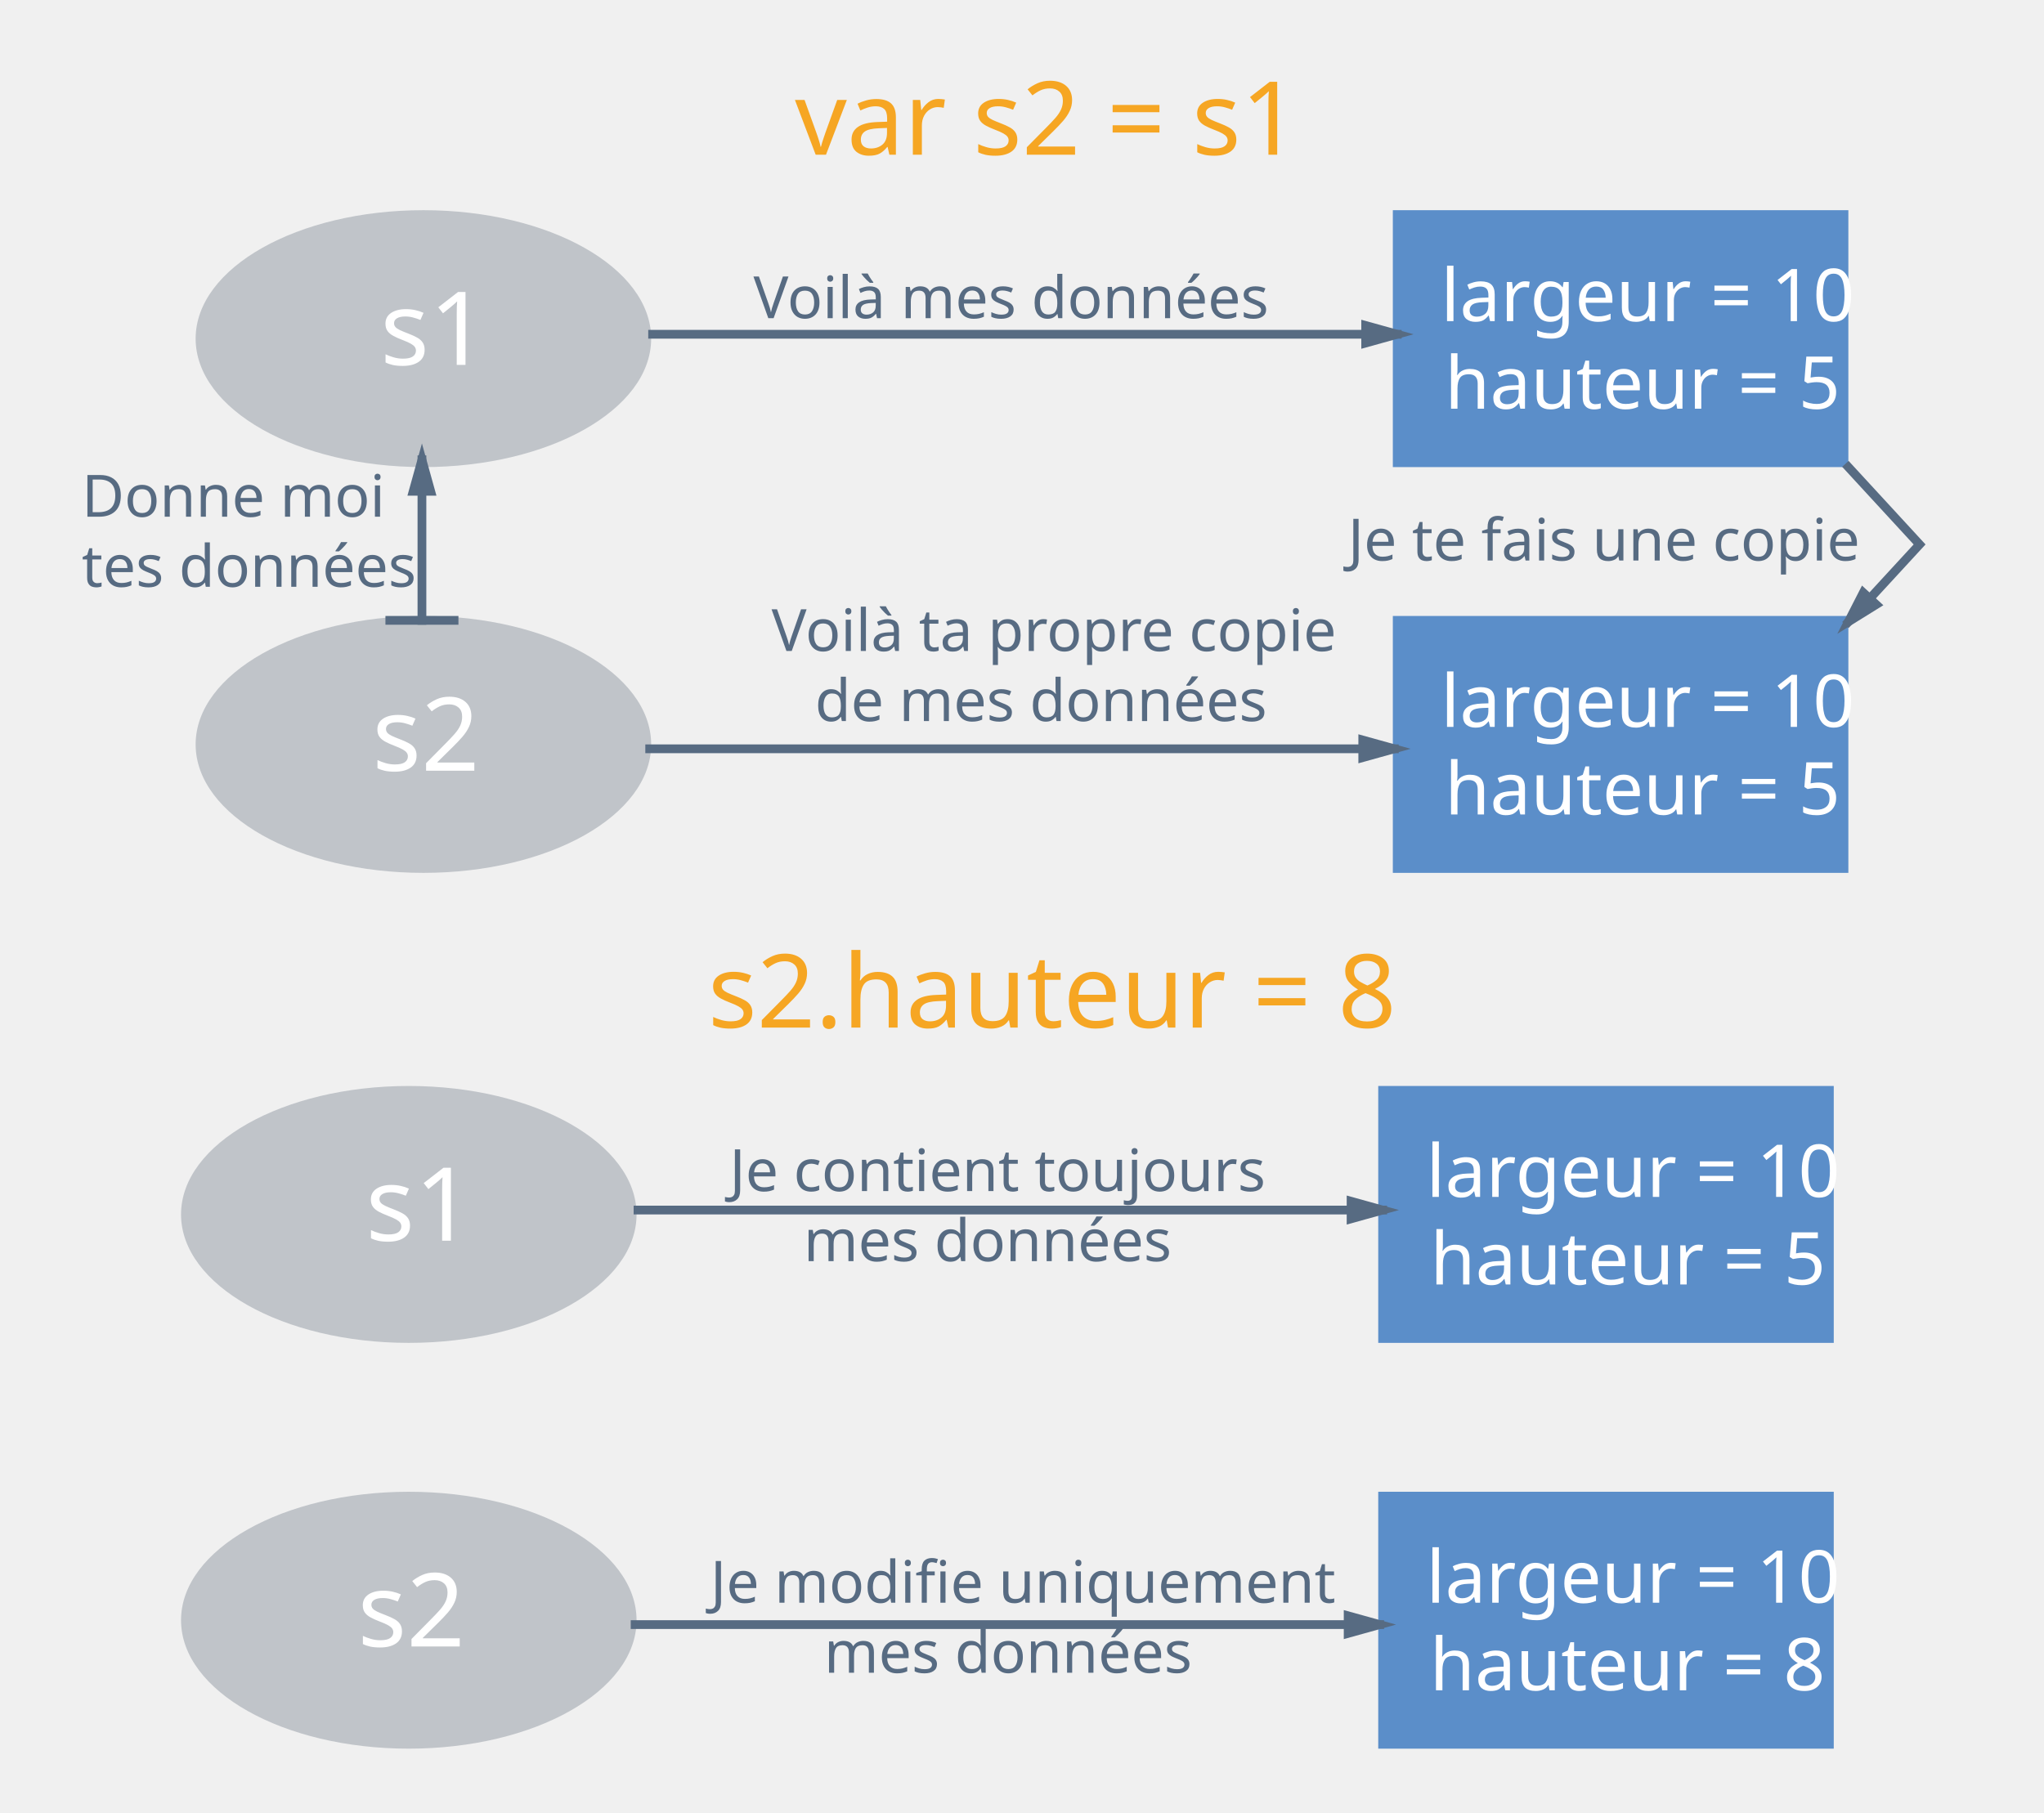
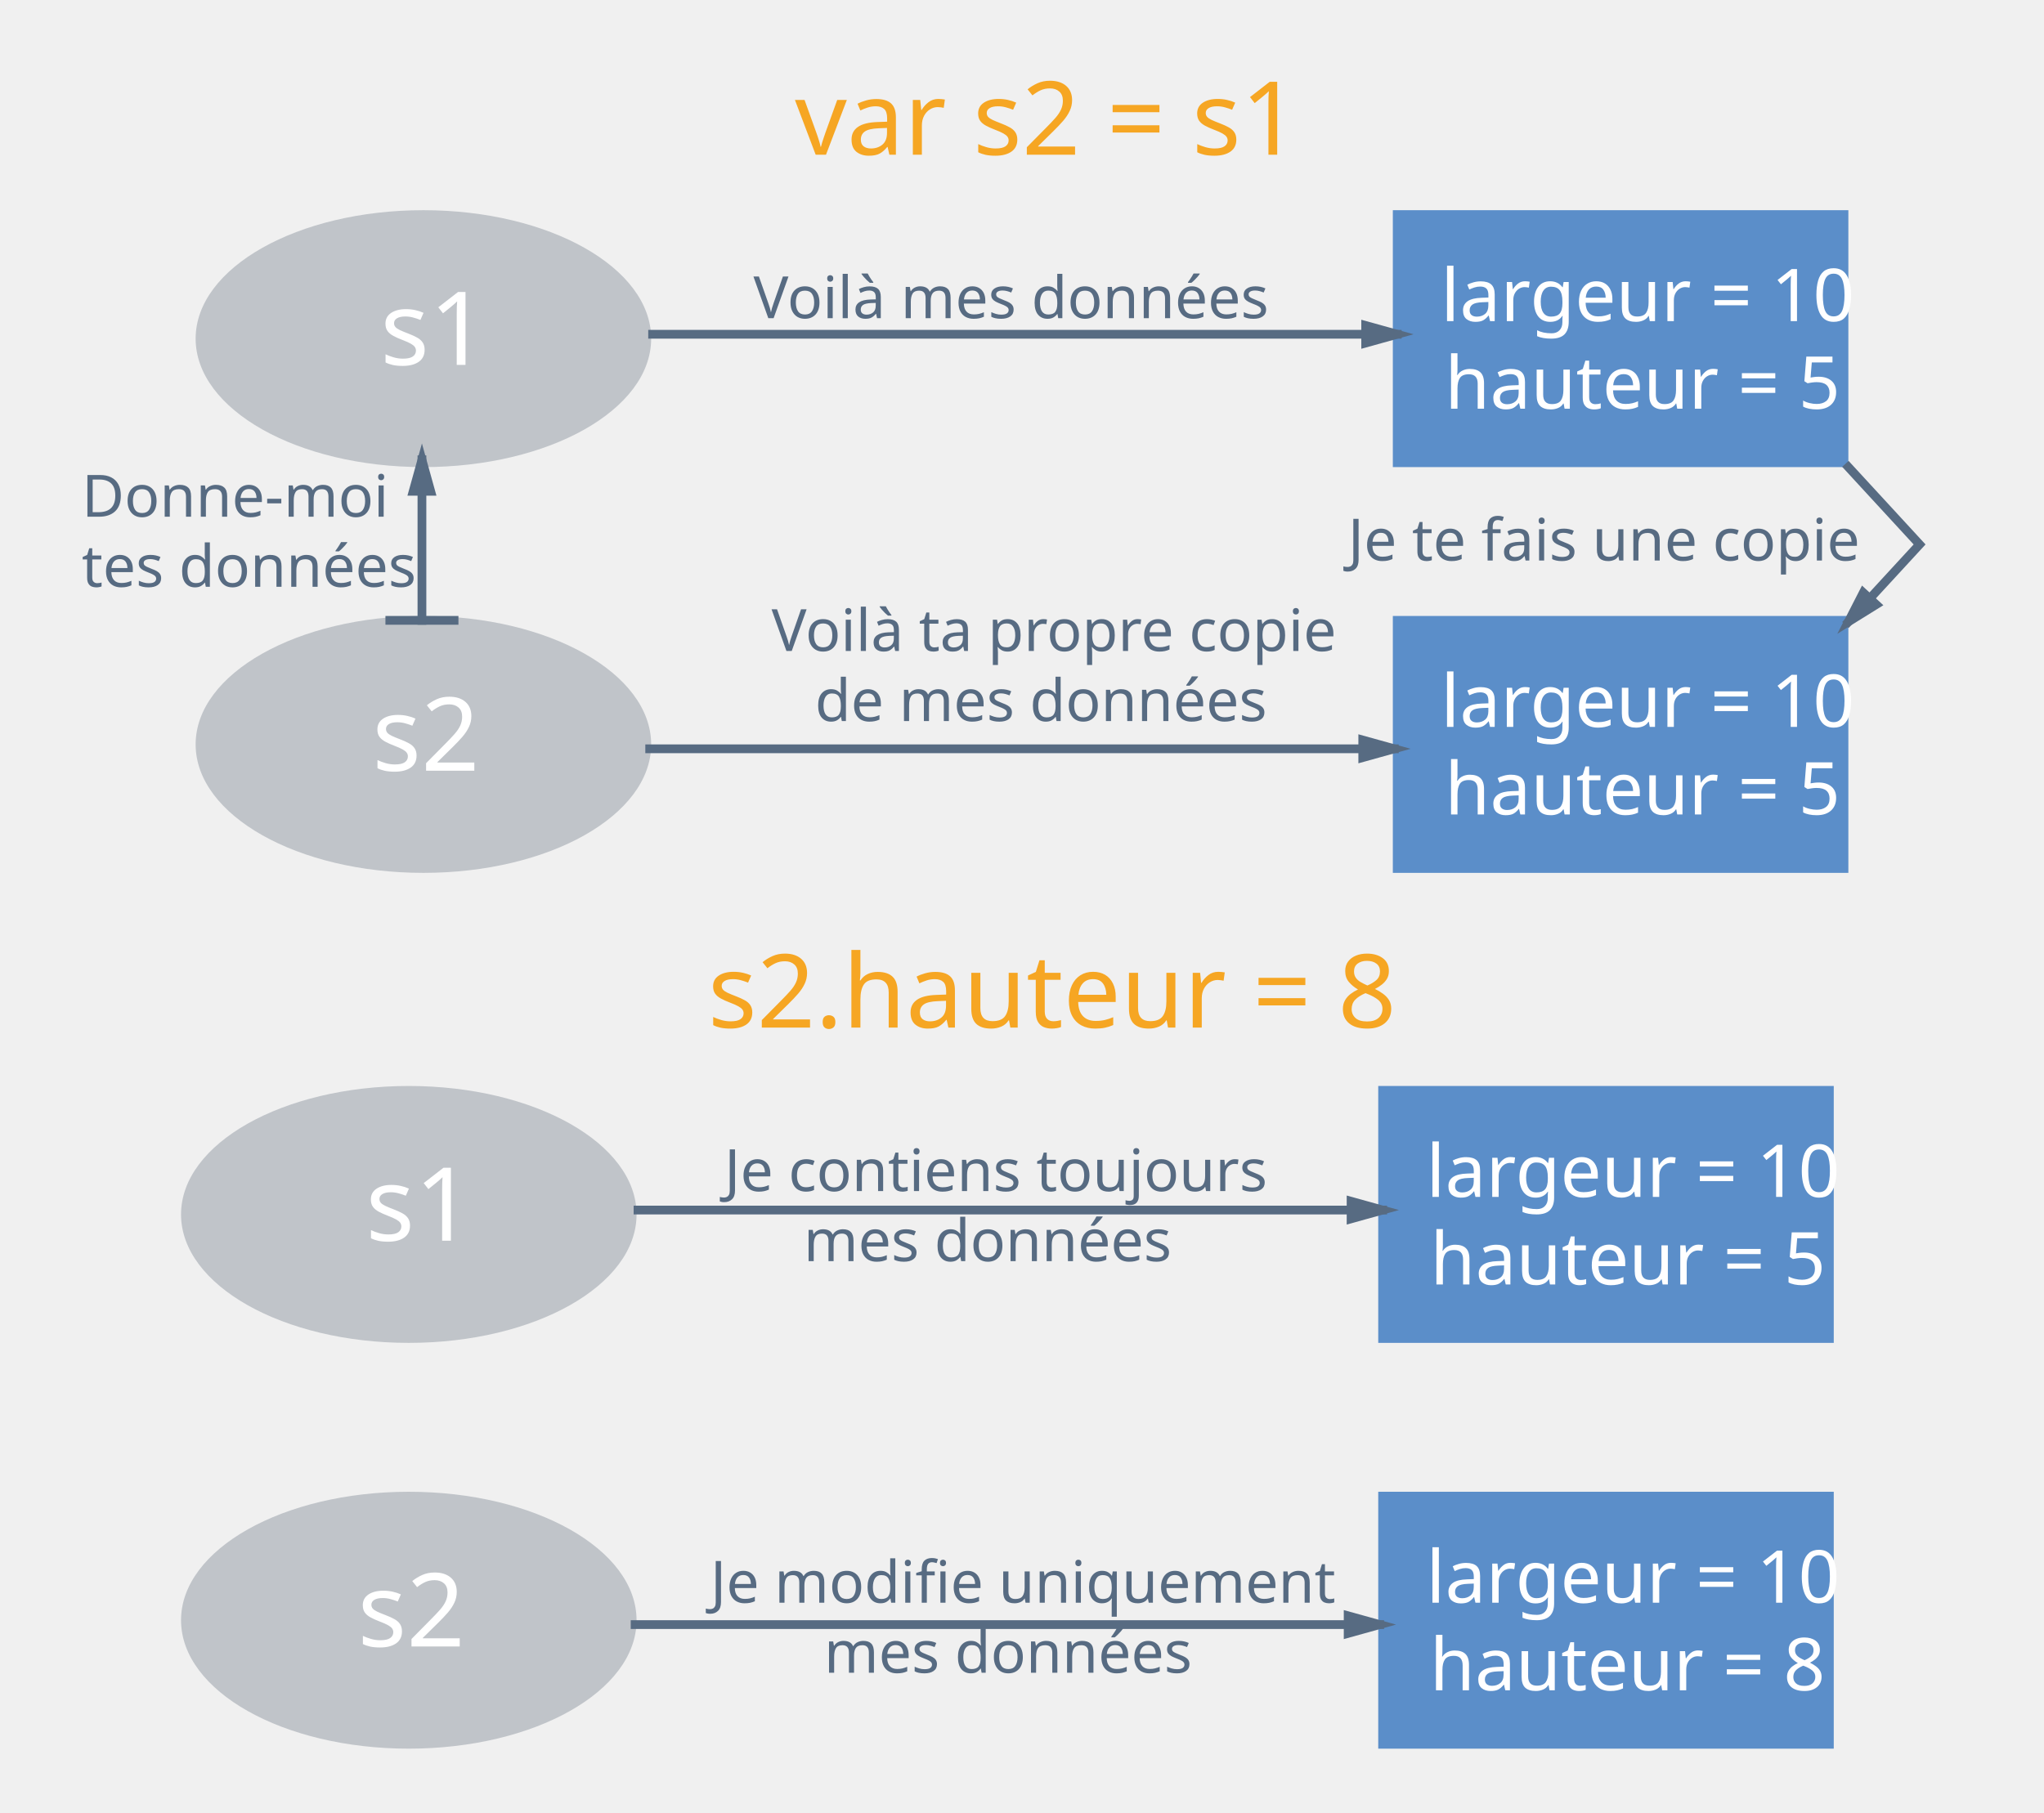
<svg xmlns="http://www.w3.org/2000/svg" width="700px" height="621px" viewBox="0 0 700 621" version="1.1" style="background: #EDEFF2;">
  <defs />
-   <g id="Page-1" stroke="none" stroke-width="1" fill="none" fill-rule="evenodd">
+   <g id="P2" stroke="none" stroke-width="1" fill="none" fill-rule="evenodd">
    <g id="P2C1_3">
      <text id="var-s2-=-s1" font-family="SFUIDisplay-Light, SF UI Display" font-size="35" font-weight="300" fill="#F6A623">
        <tspan x="272.233" y="53">var s2 = s1</tspan>
      </text>
      <g id="Group" transform="translate(67, 72)">
        <ellipse id="Oval-3" fill="#C0C4C9" cx="78" cy="44" rx="78" ry="44" />
        <text id="s1" font-family="SFUIDisplay-Light, SF UI Display" font-size="35" font-weight="300" fill="#FFFFFF">
          <tspan x="63.23" y="53">s1</tspan>
        </text>
      </g>
      <g id="Group" transform="translate(67, 211)">
        <ellipse id="Oval-3" fill="#C0C4C9" cx="78" cy="44" rx="78" ry="44" />
        <text id="s2" font-family="SFUIDisplay-Light, SF UI Display" font-size="35" font-weight="300" fill="#FFFFFF">
          <tspan x="60.47" y="53">s2</tspan>
        </text>
      </g>
      <g id="Group-2" transform="translate(477, 72)">
        <rect id="Rectangle-6" fill="#5B8EC9" x="0" y="0" width="156" height="88" />
        <text id="largeur-=-10-hauteur" font-family="SFUIDisplay-Light, SF UI Display" font-size="25" font-weight="300" fill="#FFFFFF">
          <tspan x="16.433" y="38">largeur = 10</tspan>
          <tspan x="17.807" y="68">hauteur = 5</tspan>
        </text>
      </g>
      <g id="Group-2" transform="translate(477, 211)">
        <rect id="Rectangle-6" fill="#5B8EC9" x="0" y="0" width="156" height="88" />
        <text id="largeur-=-10-hauteur" font-family="SFUIDisplay-Light, SF UI Display" font-size="25" font-weight="300" fill="#FFFFFF">
          <tspan x="16.433" y="38">largeur = 10</tspan>
          <tspan x="17.807" y="68">hauteur = 5</tspan>
        </text>
      </g>
      <path d="M223.5,114.5 L478.5,114.5" id="Line" stroke="#576B82" stroke-width="3" stroke-linecap="square" />
      <path id="Line-decoration-1" d="M478.5,114.5 L467.7,111.5 L467.7,117.5 L478.5,114.5 Z" stroke="#576B82" stroke-width="3" stroke-linecap="square" />
      <path d="M144.5,212.5 L144.5,157.5" id="Line" stroke="#576B82" stroke-width="3" stroke-linecap="square" />
      <path id="Line-decoration-1" d="M144.5,157.5 L141.5,168.3 L147.5,168.3 L144.5,157.5 Z" stroke="#576B82" stroke-width="3" stroke-linecap="square" />
      <path d="M133.5,212.5 L155.5,212.5" id="Line" stroke="#576B82" stroke-width="3" stroke-linecap="square" />
      <path d="M222.5,256.5 L477.5,256.5" id="Line" stroke="#576B82" stroke-width="3" stroke-linecap="square" transform="translate(350, 256.5) scale(-1, 1) translate(-350, -256.5) " />
      <path id="Line-decoration-1" d="M477.5,256.5 L466.7,253.5 L466.7,259.5 L477.5,256.5 Z" stroke="#576B82" stroke-width="3" stroke-linecap="square" />
      <text id="Voilà-ta-propre-copi" font-family="SFUIDisplay-Light, SF UI Display" font-size="20" font-weight="300" fill="#576B82">
        <tspan x="264.236" y="223">Voilà ta propre copie </tspan>
        <tspan x="279.1" y="247">de mes données</tspan>
      </text>
      <polyline id="Line" stroke="#576B82" stroke-width="3" stroke-linecap="square" points="633 160 657.393 186.5 633 213" />
      <path id="Line-decoration-1" d="M633,213 L642.522,207.086 L638.107,203.022 L633,213 Z" stroke="#576B82" stroke-width="3" stroke-linecap="square" />
      <text id="Voilà-mes-données" font-family="SFUIDisplay-Light, SF UI Display" font-size="20" font-weight="300" fill="#576B82">
        <tspan x="258.027" y="109">Voilà mes données</tspan>
      </text>
      <text id="Je-te-fais-une-copie" font-family="SFUIDisplay-Light, SF UI Display" font-size="20" font-weight="300" fill="#576B82">
        <tspan x="461.624" y="192">Je te fais une copie</tspan>
      </text>
      <g id="Group" transform="translate(62, 372)">
        <ellipse id="Oval-3" fill="#C0C4C9" cx="78" cy="44" rx="78" ry="44" />
        <text id="s1" font-family="SFUIDisplay-Light, SF UI Display" font-size="35" font-weight="300" fill="#FFFFFF">
          <tspan x="63.23" y="53">s1</tspan>
        </text>
      </g>
      <g id="Group" transform="translate(62, 511)">
        <ellipse id="Oval-3" fill="#C0C4C9" cx="78" cy="44" rx="78" ry="44" />
        <text id="s2" font-family="SFUIDisplay-Light, SF UI Display" font-size="35" font-weight="300" fill="#FFFFFF">
          <tspan x="60.47" y="53">s2</tspan>
        </text>
      </g>
      <g id="Group-2" transform="translate(472, 372)">
        <rect id="Rectangle-6" fill="#5B8EC9" x="0" y="0" width="156" height="88" />
        <text id="largeur-=-10-hauteur" font-family="SFUIDisplay-Light, SF UI Display" font-size="25" font-weight="300" fill="#FFFFFF">
          <tspan x="16.433" y="38">largeur = 10</tspan>
          <tspan x="17.807" y="68">hauteur = 5</tspan>
        </text>
      </g>
      <g id="Group-2" transform="translate(472, 511)">
        <rect id="Rectangle-6" fill="#5B8EC9" x="0" y="0" width="156" height="88" />
        <text id="largeur-=-10-hauteur" font-family="SFUIDisplay-Light, SF UI Display" font-size="25" font-weight="300" fill="#FFFFFF">
          <tspan x="16.433" y="38">largeur = 10</tspan>
          <tspan x="17.654" y="68">hauteur = 8</tspan>
        </text>
      </g>
      <path d="M218.5,414.5 L473.5,414.5" id="Line" stroke="#576B82" stroke-width="3" stroke-linecap="square" />
      <path id="Line-decoration-1" d="M473.5,414.5 L462.7,411.5 L462.7,417.5 L473.5,414.5 Z" stroke="#576B82" stroke-width="3" stroke-linecap="square" />
-       <text id="Je-contient-toujours" font-family="SFUIDisplay-Light, SF UI Display" font-size="20" font-weight="300" fill="#576B82">
-         <tspan x="249.834" y="408">Je contient toujours</tspan>
+       <text id="Je-contiens-toujours" font-family="SFUIDisplay-Light, SF UI Display" font-size="20" font-weight="300" fill="#576B82">
+         <tspan x="248.076" y="408">Je contiens toujours</tspan>
        <tspan x="275.215" y="432">mes données</tspan>
      </text>
      <text id="s2.hauteur-=-8" font-family="SFUIDisplay-Light, SF UI Display" font-size="35" font-weight="300" fill="#F6A623">
        <tspan x="242.437" y="352">s2.hauteur = 8</tspan>
      </text>
      <text id="Je-modifie-uniquemen" font-family="SFUIDisplay-Light, SF UI Display" font-size="20" font-weight="300" fill="#576B82">
        <tspan x="243.274" y="549">Je modifie uniquement</tspan>
        <tspan x="282.215" y="573">mes données</tspan>
      </text>
      <path d="M217.5,556.5 L472.5,556.5" id="Line" stroke="#576B82" stroke-width="3" stroke-linecap="square" />
      <path id="Line-decoration-1" d="M472.5,556.5 L461.7,553.5 L461.7,559.5 L472.5,556.5 Z" stroke="#576B82" stroke-width="3" stroke-linecap="square" />
      <text id="Donne-moi-tes-donnée" font-family="SFUIDisplay-Light, SF UI Display" font-size="20" font-weight="300" fill="#576B82">
-         <tspan x="28" y="177">Donne moi </tspan>
+         <tspan x="28" y="177">Donne-moi </tspan>
        <tspan x="28" y="201">tes données</tspan>
      </text>
    </g>
  </g>
</svg>
